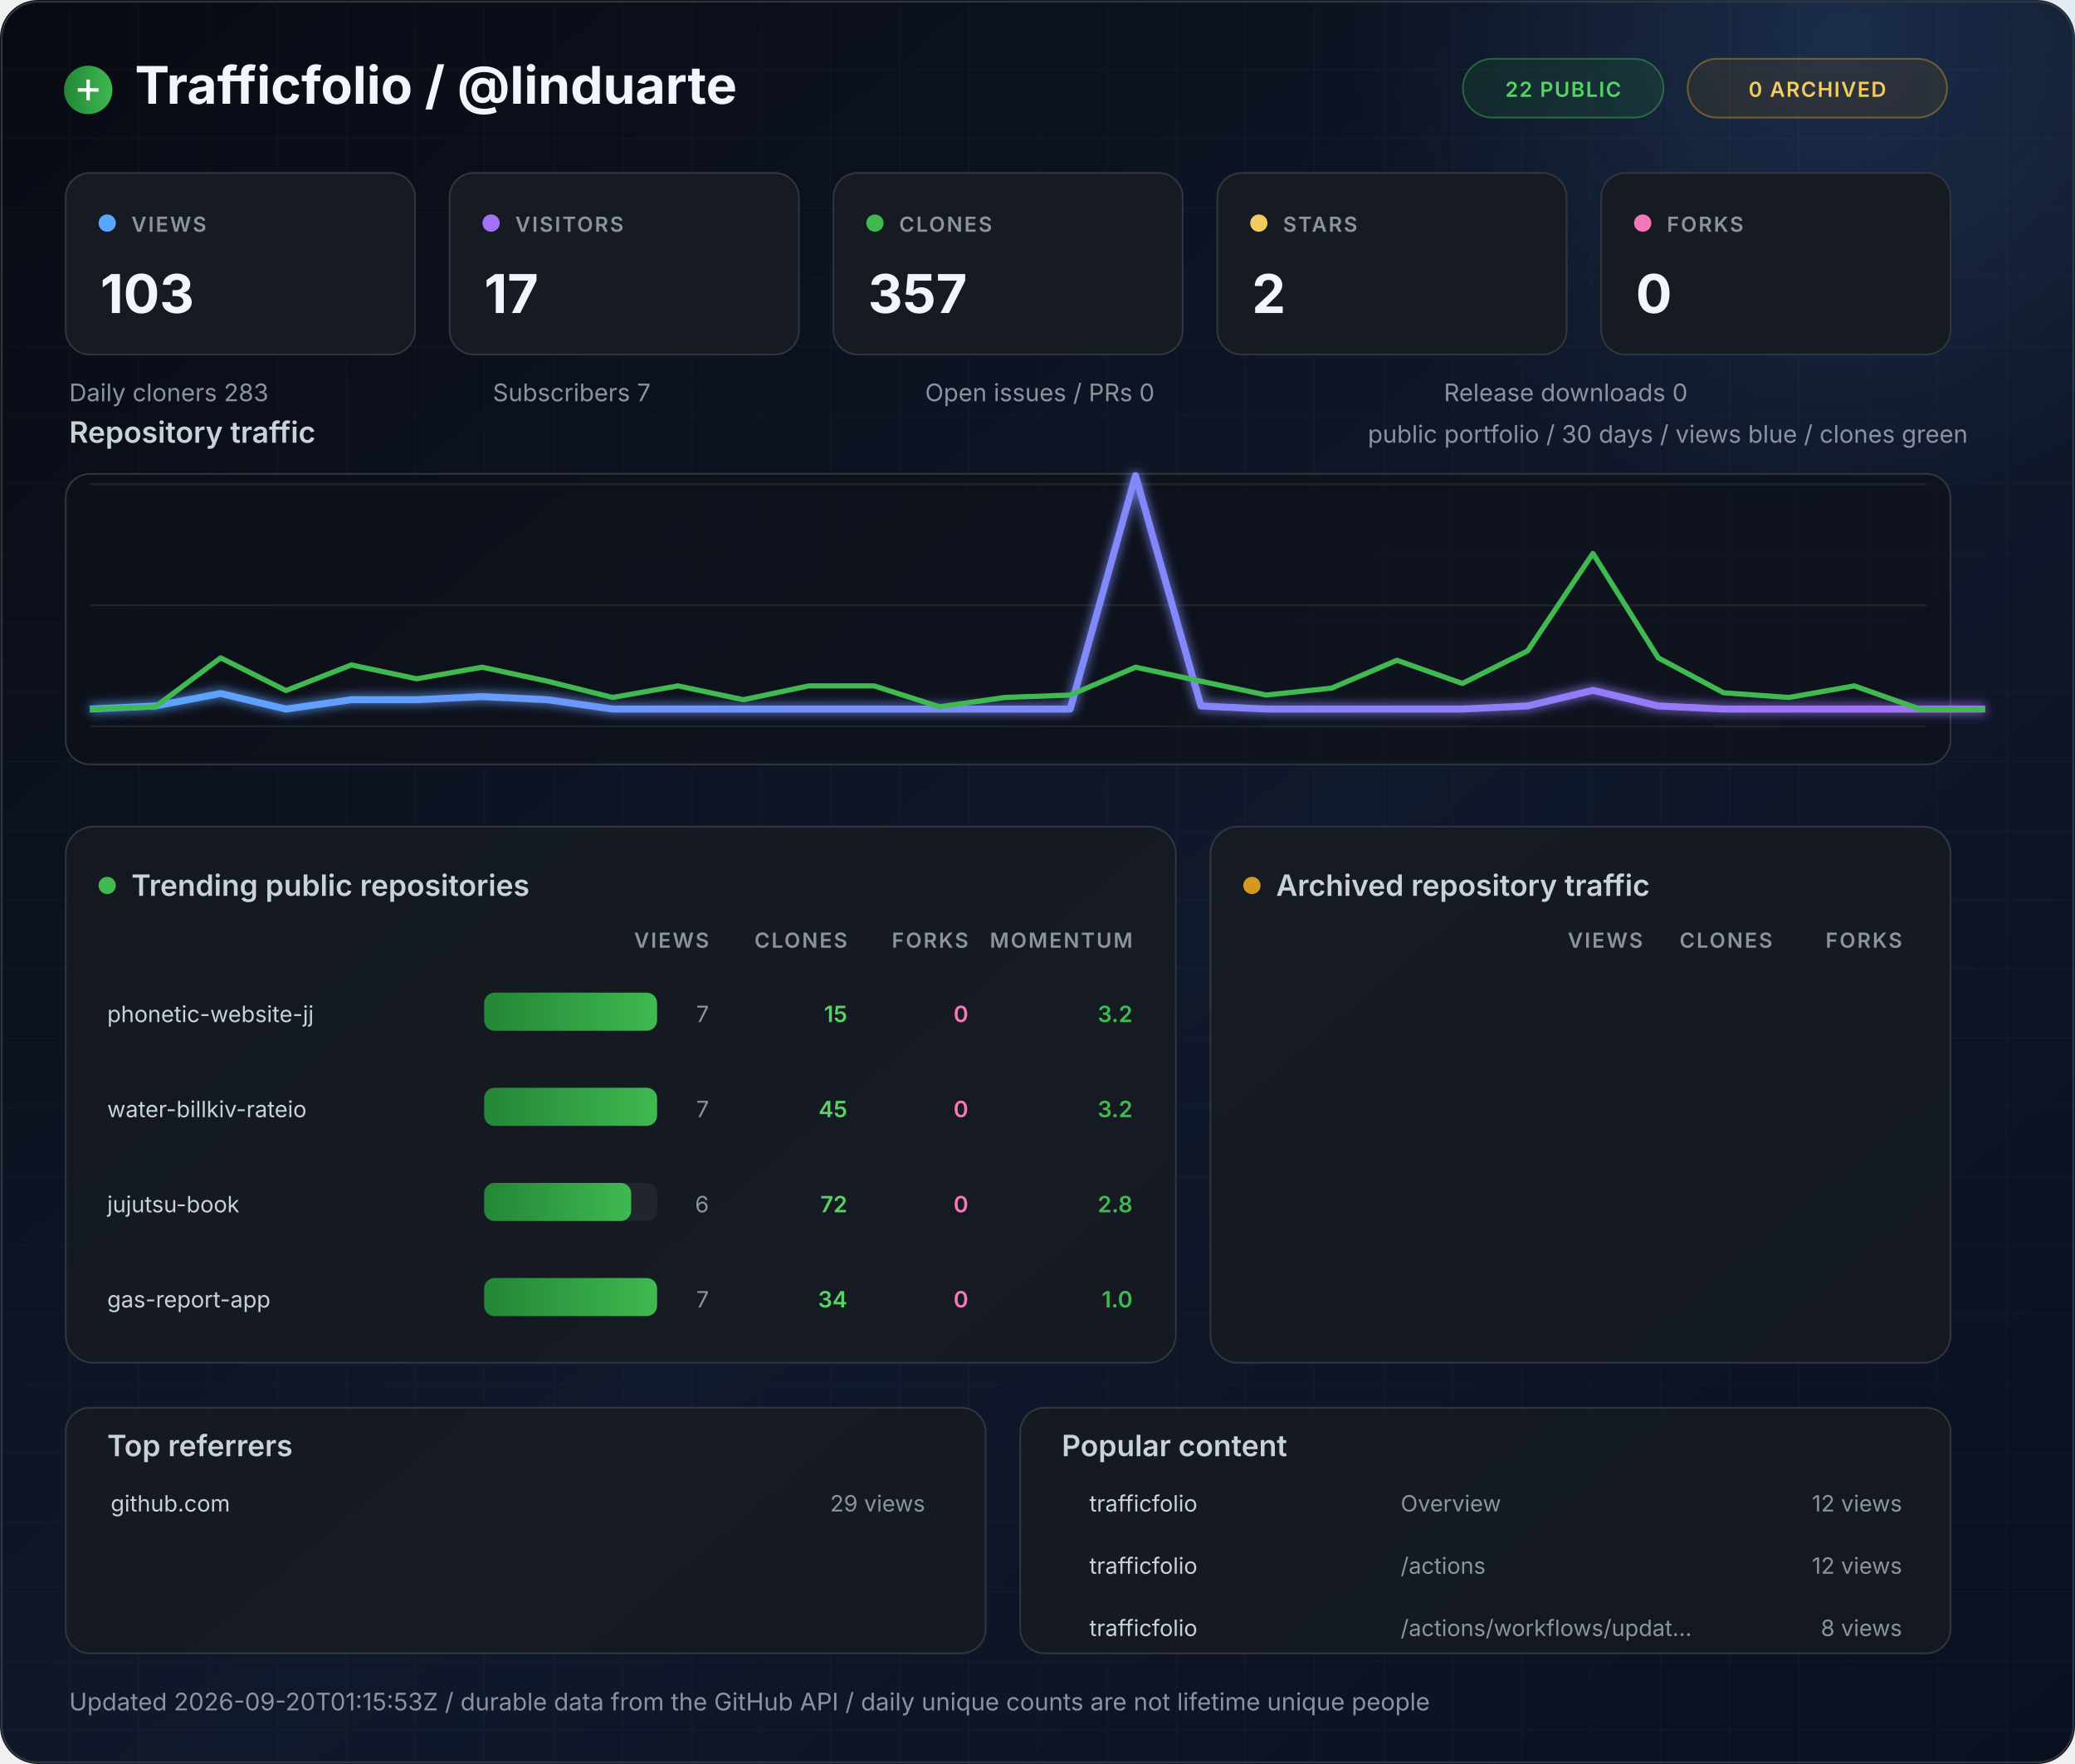
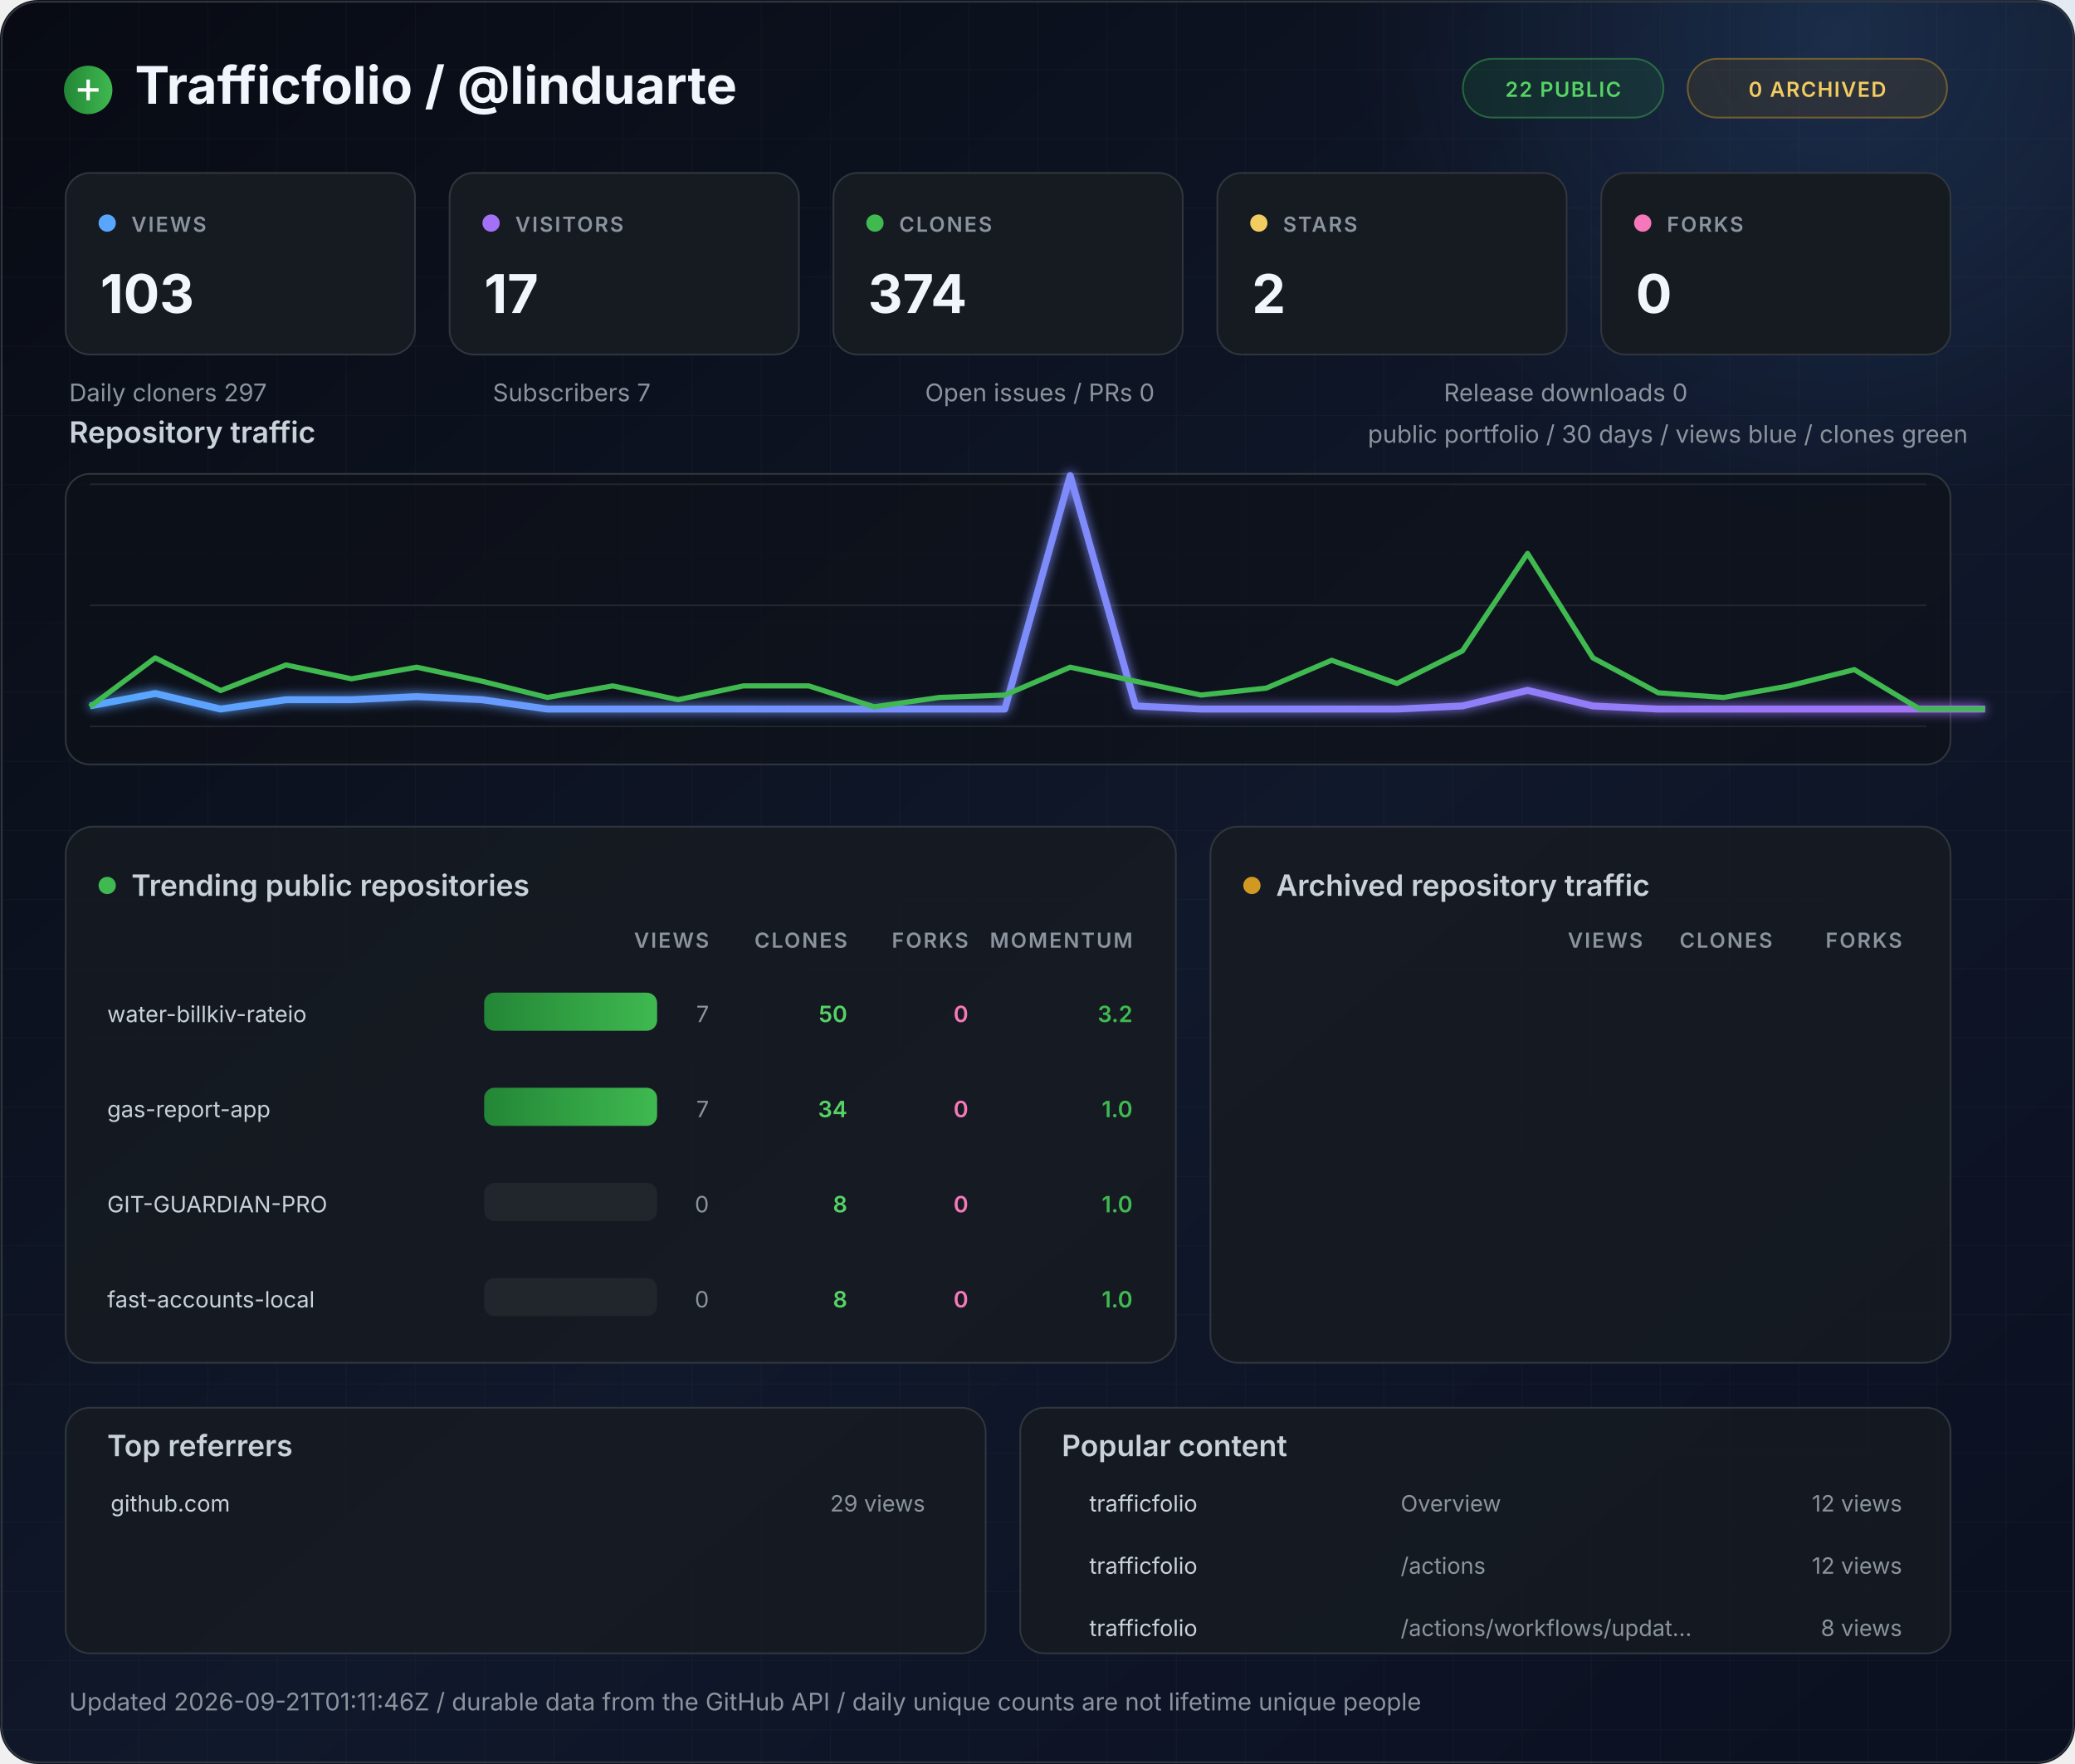
<svg xmlns="http://www.w3.org/2000/svg" width="1200" height="1020" viewBox="0 0 1200 1020" role="img" aria-label="Trafficfolio GitHub analytics dashboard for linduarte">
  <defs>
    <linearGradient id="bg" x1="0" y1="0" x2="1" y2="1">
      <stop stop-color="#080b13" />
      <stop offset=".55" stop-color="#10182b" />
      <stop offset="1" stop-color="#0b1020" />
    </linearGradient>
    <linearGradient id="line" x1="0" y1="0" x2="1" y2="0">
      <stop stop-color="#58a6ff" />
      <stop offset="1" stop-color="#a371f7" />
    </linearGradient>
    <linearGradient id="bar" x1="0" y1="0" x2="1" y2="0">
      <stop stop-color="#238636" />
      <stop offset="1" stop-color="#3fb950" />
    </linearGradient>
    <linearGradient id="archiveBar" x1="0" y1="0" x2="1" y2="0">
      <stop stop-color="#9e6a03" />
      <stop offset="1" stop-color="#f2cc60" />
    </linearGradient>
    <radialGradient id="ambient">
      <stop stop-color="#58a6ff" stop-opacity=".16" />
      <stop offset="1" stop-color="#58a6ff" stop-opacity="0" />
    </radialGradient>
    <pattern id="grid" width="40" height="40" patternUnits="userSpaceOnUse">
      <path d="M40 0H0V40" fill="none" stroke="#ffffff" stroke-opacity=".025" />
    </pattern>
    <filter id="glow">
      <feGaussianBlur stdDeviation="3" result="b" />
      <feMerge>
        <feMergeNode in="b" />
        <feMergeNode in="SourceGraphic" />
      </feMerge>
    </filter>
    <style>
    .title{font:750 30px -apple-system,BlinkMacSystemFont,"Segoe UI",sans-serif;fill:#f0f6fc}
    .subtitle{font:14px -apple-system,BlinkMacSystemFont,"Segoe UI",sans-serif;fill:#8b949e}
    .label{font:600 12px -apple-system,BlinkMacSystemFont,"Segoe UI",sans-serif;fill:#8b949e;letter-spacing:1px}
    .metric{font:700 31px -apple-system,BlinkMacSystemFont,"Segoe UI",sans-serif;fill:#f0f6fc}
    .section{font:600 17px -apple-system,BlinkMacSystemFont,"Segoe UI",sans-serif;fill:#c9d1d9}
    .repo,.value,.trend,.archive,.clone,.fork{font:13px -apple-system,BlinkMacSystemFont,"Segoe UI",sans-serif;fill:#c9d1d9}
    .value{fill:#8b949e} .trend{fill:#3fb950;font-weight:600} .archive{fill:#d29922}
    .clone{fill:#56d364;font-weight:600} .fork{fill:#f778ba;font-weight:600}
    .pill{font:600 12px -apple-system,BlinkMacSystemFont,"Segoe UI",sans-serif;letter-spacing:.7px}
  </style>
  </defs>
  <rect width="1200" height="1020" rx="22" fill="url(#bg)" />
  <rect width="1200" height="1020" rx="22" fill="url(#grid)" />
  <circle cx="1060" cy="20" r="280" fill="url(#ambient)" />
  <rect x="1" y="1" width="1198" height="1018" rx="21" fill="none" stroke="#30363d" />
  <circle cx="51" cy="52" r="14" fill="url(#bar)" />
  <path d="M45 52h12M51 46v12" stroke="#fff" stroke-width="2" />
  <text x="78" y="60" class="title">Trafficfolio / @linduarte</text>
  <rect x="846" y="34" width="116" height="34" rx="17" fill="#238636" fill-opacity=".16" stroke="#3fb950" stroke-opacity=".45" />
  <text x="904" y="56" text-anchor="middle" class="pill" fill="#56d364">22 PUBLIC</text>
  <rect x="976" y="34" width="150" height="34" rx="17" fill="#9e6a03" fill-opacity=".14" stroke="#d29922" stroke-opacity=".45" />
  <text x="1051" y="56" text-anchor="middle" class="pill" fill="#f2cc60">0 ARCHIVED</text>
  <rect x="38" y="100" width="202" height="105" rx="14" fill="#161b22" stroke="#30363d" />
  <circle cx="62" cy="129" r="5" fill="#58a6ff" />
  <text x="76" y="134" class="label">VIEWS</text>
  <text x="58" y="181" class="metric">103</text>
  <rect x="260" y="100" width="202" height="105" rx="14" fill="#161b22" stroke="#30363d" />
  <circle cx="284" cy="129" r="5" fill="#a371f7" />
  <text x="298" y="134" class="label">VISITORS</text>
  <text x="280" y="181" class="metric">17</text>
  <rect x="482" y="100" width="202" height="105" rx="14" fill="#161b22" stroke="#30363d" />
  <circle cx="506" cy="129" r="5" fill="#3fb950" />
  <text x="520" y="134" class="label">CLONES</text>
-   <text x="502" y="181" class="metric">357</text>
+   <text x="502" y="181" class="metric">374</text>
  <rect x="704" y="100" width="202" height="105" rx="14" fill="#161b22" stroke="#30363d" />
  <circle cx="728" cy="129" r="5" fill="#f2cc60" />
  <text x="742" y="134" class="label">STARS</text>
  <text x="724" y="181" class="metric">2</text>
  <rect x="926" y="100" width="202" height="105" rx="14" fill="#161b22" stroke="#30363d" />
  <circle cx="950" cy="129" r="5" fill="#f778ba" />
  <text x="964" y="134" class="label">FORKS</text>
  <text x="946" y="181" class="metric">0</text>
-   <text x="40" y="232" class="subtitle">Daily cloners 283</text>
+   <text x="40" y="232" class="subtitle">Daily cloners 297</text>
  <text x="285" y="232" class="subtitle">Subscribers 7</text>
  <text x="535" y="232" class="subtitle">Open issues / PRs 0</text>
  <text x="835" y="232" class="subtitle">Release downloads 0</text>
  <text x="40" y="256" class="section">Repository traffic</text>
  <text x="1138" y="256" text-anchor="end" class="subtitle">public portfolio / 30 days / views blue / clones green</text>
  <rect x="38" y="274" width="1090" height="168" rx="14" fill="#0d1117" fill-opacity=".62" stroke="#30363d" />
  <line x1="52" y1="420" x2="1114" y2="420" stroke="#21262d" />
  <line x1="52" y1="350" x2="1114" y2="350" stroke="#21262d" />
  <line x1="52" y1="280" x2="1114" y2="280" stroke="#21262d" />
-   <polyline points="52.0,410.0 89.8,408.2 127.6,401.0 165.4,410.0 203.2,404.6 241.0,404.6 278.8,402.8 316.6,404.6 354.3,410.0 392.1,410.0 429.9,410.0 467.7,410.0 505.5,410.0 543.3,410.0 581.1,410.0 618.9,410.0 656.7,275.0 694.5,408.2 732.3,410.0 770.1,410.0 807.9,410.0 845.7,410.0 883.4,408.2 921.2,399.2 959.0,408.2 996.8,410.0 1034.6,410.0 1072.4,410.0 1110.2,410.0 1148.0,410.0" fill="none" stroke="url(#line)" stroke-width="4" stroke-linejoin="round" filter="url(#glow)" />
-   <polyline points="52.0,410.0 89.8,408.7 127.6,380.4 165.4,399.3 203.2,384.5 241.0,392.5 278.8,385.8 316.6,393.9 354.3,403.3 392.1,396.6 429.9,404.6 467.7,396.6 505.5,396.6 543.3,408.7 581.1,403.3 618.9,401.9 656.7,385.8 694.5,393.9 732.3,401.9 770.1,397.9 807.9,381.8 845.7,395.2 883.4,376.4 921.2,320.0 959.0,380.4 996.8,400.6 1034.6,403.3 1072.4,396.6 1110.2,410.0 1148.0,410.0" fill="none" stroke="#3fb950" stroke-width="3" stroke-linejoin="round" />
+   <polyline points="52.0,408.2 89.8,401.0 127.6,410.0 165.4,404.6 203.2,404.6 241.0,402.8 278.8,404.6 316.6,410.0 354.3,410.0 392.1,410.0 429.9,410.0 467.7,410.0 505.5,410.0 543.3,410.0 581.1,410.0 618.9,275.0 656.7,408.2 694.5,410.0 732.3,410.0 770.1,410.0 807.9,410.0 845.7,408.2 883.4,399.2 921.2,408.2 959.0,410.0 996.8,410.0 1034.6,410.0 1072.4,410.0 1110.2,410.0 1148.0,410.0" fill="none" stroke="url(#line)" stroke-width="4" stroke-linejoin="round" filter="url(#glow)" />
+   <polyline points="52.0,408.7 89.8,380.4 127.6,399.3 165.4,384.5 203.2,392.5 241.0,385.8 278.8,393.9 316.6,403.3 354.3,396.6 392.1,404.6 429.9,396.6 467.7,396.6 505.5,408.7 543.3,403.3 581.1,401.9 618.9,385.8 656.7,393.9 694.5,401.9 732.3,397.9 770.1,381.8 807.9,395.2 845.7,376.4 883.4,320.0 921.2,380.4 959.0,400.6 996.8,403.3 1034.6,396.6 1072.4,387.2 1110.2,410.0 1148.0,410.0" fill="none" stroke="#3fb950" stroke-width="3" stroke-linejoin="round" />
  <rect x="38" y="478" width="642" height="310" rx="16" fill="#161b22" fill-opacity=".82" stroke="#30363d" />
  <circle cx="62" cy="512" r="5" fill="#3fb950" />
  <text x="76" y="518" class="section">Trending public repositories</text>
  <text x="410" y="548" text-anchor="end" class="label">VIEWS</text>
  <text x="490" y="548" text-anchor="end" class="label">CLONES</text>
  <text x="560" y="548" text-anchor="end" class="label">FORKS</text>
  <text x="655" y="548" text-anchor="end" class="label">MOMENTUM</text>
-   <text x="62" y="591" class="repo">phonetic-website-jj</text>
+   <text x="62" y="591" class="repo">water-billkiv-rateio</text>
  <rect x="280" y="574" width="100" height="22" rx="6" fill="#21262d" />
  <rect x="280" y="574" width="100" height="22" rx="6" fill="url(#bar)" />
  <text x="410" y="591" text-anchor="end" class="value">7</text>
-   <text x="490" y="591" text-anchor="end" class="clone">15</text>
+   <text x="490" y="591" text-anchor="end" class="clone">50</text>
  <text x="560" y="591" text-anchor="end" class="fork">0</text>
  <text x="655" y="591" text-anchor="end" class="trend">3.2</text>
-   <text x="62" y="646" class="repo">water-billkiv-rateio</text>
+   <text x="62" y="646" class="repo">gas-report-app</text>
  <rect x="280" y="629" width="100" height="22" rx="6" fill="#21262d" />
  <rect x="280" y="629" width="100" height="22" rx="6" fill="url(#bar)" />
  <text x="410" y="646" text-anchor="end" class="value">7</text>
-   <text x="490" y="646" text-anchor="end" class="clone">45</text>
+   <text x="490" y="646" text-anchor="end" class="clone">34</text>
  <text x="560" y="646" text-anchor="end" class="fork">0</text>
-   <text x="655" y="646" text-anchor="end" class="trend">3.2</text>
-   <text x="62" y="701" class="repo">jujutsu-book</text>
+   <text x="655" y="646" text-anchor="end" class="trend">1.0</text>
+   <text x="62" y="701" class="repo">GIT-GUARDIAN-PRO</text>
  <rect x="280" y="684" width="100" height="22" rx="6" fill="#21262d" />
-   <rect x="280" y="684" width="85" height="22" rx="6" fill="url(#bar)" />
-   <text x="410" y="701" text-anchor="end" class="value">6</text>
-   <text x="490" y="701" text-anchor="end" class="clone">72</text>
+   <rect x="280" y="684" width="0" height="22" rx="6" fill="url(#bar)" />
+   <text x="410" y="701" text-anchor="end" class="value">0</text>
+   <text x="490" y="701" text-anchor="end" class="clone">8</text>
  <text x="560" y="701" text-anchor="end" class="fork">0</text>
-   <text x="655" y="701" text-anchor="end" class="trend">2.8</text>
-   <text x="62" y="756" class="repo">gas-report-app</text>
+   <text x="655" y="701" text-anchor="end" class="trend">1.0</text>
+   <text x="62" y="756" class="repo">fast-accounts-local</text>
  <rect x="280" y="739" width="100" height="22" rx="6" fill="#21262d" />
-   <rect x="280" y="739" width="100" height="22" rx="6" fill="url(#bar)" />
-   <text x="410" y="756" text-anchor="end" class="value">7</text>
-   <text x="490" y="756" text-anchor="end" class="clone">34</text>
+   <rect x="280" y="739" width="0" height="22" rx="6" fill="url(#bar)" />
+   <text x="410" y="756" text-anchor="end" class="value">0</text>
+   <text x="490" y="756" text-anchor="end" class="clone">8</text>
  <text x="560" y="756" text-anchor="end" class="fork">0</text>
  <text x="655" y="756" text-anchor="end" class="trend">1.0</text>
  <rect x="700" y="478" width="428" height="310" rx="16" fill="#161b22" fill-opacity=".82" stroke="#30363d" />
  <circle cx="724" cy="512" r="5" fill="#d29922" />
  <text x="738" y="518" class="section">Archived repository traffic</text>
  <text x="950" y="548" text-anchor="end" class="label">VIEWS</text>
  <text x="1025" y="548" text-anchor="end" class="label">CLONES</text>
  <text x="1100" y="548" text-anchor="end" class="label">FORKS</text>
  <rect x="38" y="814" width="532" height="142" rx="14" fill="#161b22" fill-opacity=".82" stroke="#30363d" />
  <text x="62" y="842" class="section">Top referrers</text>
  <text x="64" y="874" class="repo">github.com</text>
  <text x="535" y="874" text-anchor="end" class="value">29 views</text>
  <rect x="590" y="814" width="538" height="142" rx="14" fill="#161b22" fill-opacity=".82" stroke="#30363d" />
  <text x="614" y="842" class="section">Popular content</text>
  <text x="630" y="874" class="repo">trafficfolio</text>
  <text x="810" y="874" class="value">Overview</text>
  <text x="1100" y="874" text-anchor="end" class="value">12 views</text>
  <text x="630" y="910" class="repo">trafficfolio</text>
  <text x="810" y="910" class="value">/actions</text>
  <text x="1100" y="910" text-anchor="end" class="value">12 views</text>
  <text x="630" y="946" class="repo">trafficfolio</text>
  <text x="810" y="946" class="value">/actions/workflows/updat...</text>
  <text x="1100" y="946" text-anchor="end" class="value">8 views</text>
-   <text x="40" y="989" class="subtitle">Updated 2026-09-20T01:15:53Z / durable data from the GitHub API / daily unique counts are not lifetime unique people</text>
+   <text x="40" y="989" class="subtitle">Updated 2026-09-21T01:11:46Z / durable data from the GitHub API / daily unique counts are not lifetime unique people</text>
</svg>
